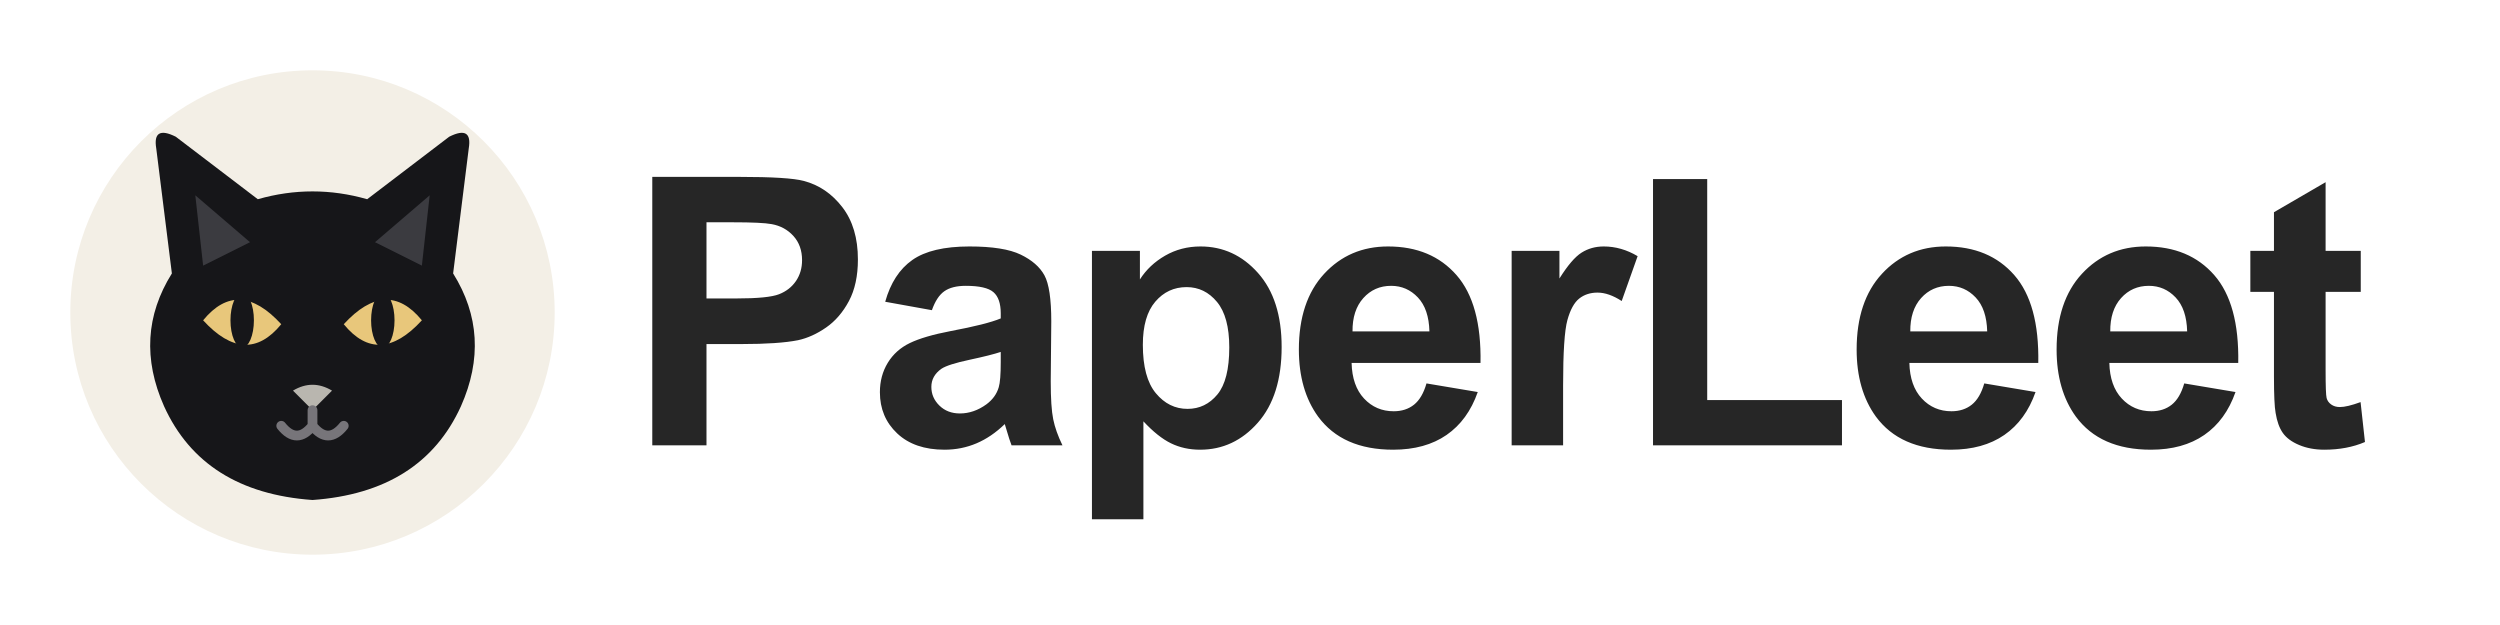
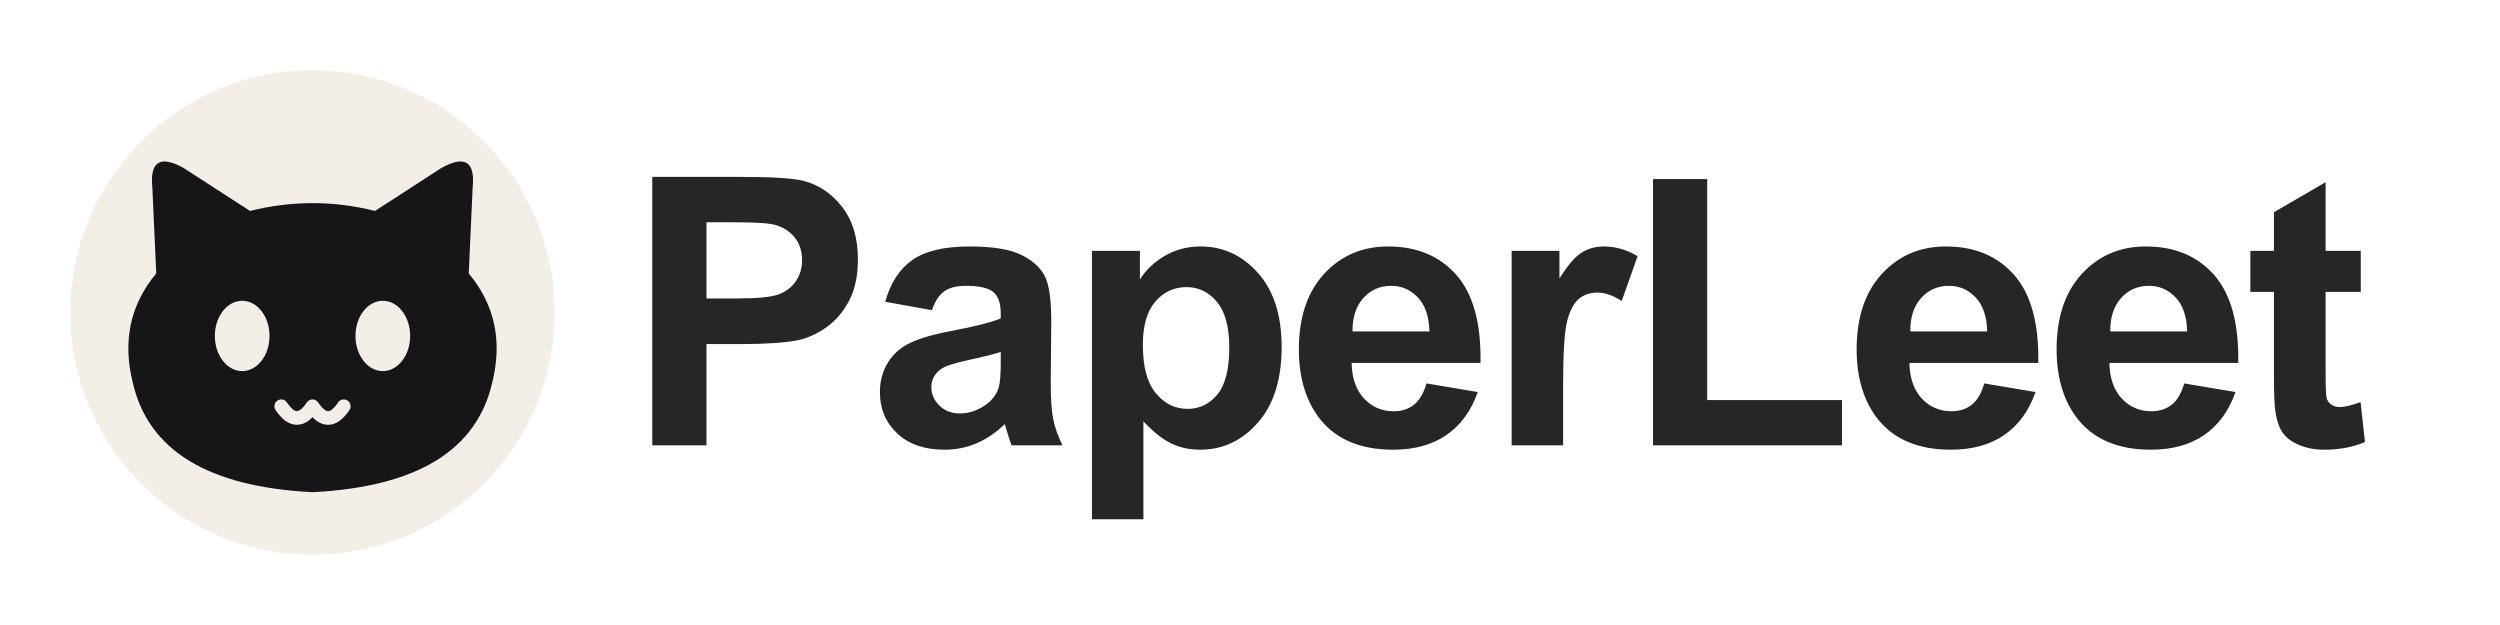
<svg xmlns="http://www.w3.org/2000/svg" width="320" height="80" viewBox="0 0 320 80" role="img" aria-labelledby="title">
  <g transform="translate(8 8)">
    <circle cx="32" cy="32" r="31" fill="#f3efe6" />
-     <path d="M14 27 12 11Q11.5 8 14.5 9.5L25 17.5Q32 15.5 39 17.5L49.5 9.5Q52.5 8 52 11L50 27Q55 35 51 44Q46 55 32 56Q18 55 13 44Q9 35 14 27Z" fill="#161619" />
-     <path d="m17 17 7 6-6 3Zm30 0-7 6 6 3Z" fill="#3b3b40" />
-     <path d="M18 33Q22.5 27.5 28 33.5Q23.5 39 18 33Zm28 0Q41.5 27.5 36 33.5Q40.5 39 46 33Z" fill="#e8c77b" />
-     <ellipse cx="23" cy="33" rx="1.5" ry="3.5" fill="#161619" />
-     <ellipse cx="41" cy="33" rx="1.5" ry="3.5" fill="#161619" />
-     <path d="M29.5 42Q32 40.5 34.5 42L32 44.5Z" fill="#b9b6af" />
-     <path d="M32 44.5v2M32 46.5q-2 2.5-4 0m4 0q2 2.5 4 0" fill="none" stroke="#77757a" stroke-width="1.25" stroke-linecap="round" />
+     <path d="M12 27 11.5 16Q11 11 15.5 13.5L24 19Q32 17 40 19L48.5 13.5Q53 11 52.5 16L52 27Q57 33 55 41Q52 54 32 55Q12 54 9 41Q7 33 12 27Z" fill="#161619" />
+     <ellipse cx="23" cy="35" rx="3.5" ry="4.5" fill="#f3efe6" />
+     <ellipse cx="41" cy="35" rx="3.5" ry="4.5" fill="#f3efe6" />
+     <path d="M28 44q2 3 4 0 2 3 4 0" fill="none" stroke="#f3efe6" stroke-width="1.75" stroke-linecap="round" stroke-linejoin="round" />
  </g>
  <path fill="#262626" d="M83.492 57V22.641H94.625Q100.953 22.641 102.875 23.156Q105.828 23.93 107.82 26.52Q109.812 29.109 109.812 33.211Q109.812 36.375 108.664 38.531Q107.516 40.688 105.746 41.918Q103.977 43.148 102.148 43.547Q99.664 44.039 94.953 44.039H90.43V57ZM90.43 28.453V38.203H94.227Q98.328 38.203 99.711 37.664Q101.094 37.125 101.879 35.977Q102.664 34.828 102.664 33.305Q102.664 31.43 101.562 30.211Q100.461 28.992 98.773 28.688Q97.531 28.453 93.781 28.453ZM119.283 39.703 113.306 38.625Q114.314 35.016 116.775 33.281Q119.236 31.547 124.088 31.547Q128.494 31.547 130.65 32.59Q132.806 33.633 133.685 35.238Q134.564 36.844 134.564 41.133L134.494 48.82Q134.494 52.102 134.81 53.66Q135.127 55.219 135.994 57H129.478Q129.22 56.344 128.845 55.055Q128.681 54.469 128.611 54.281Q126.923 55.922 125.002 56.742Q123.08 57.562 120.9 57.562Q117.056 57.562 114.841 55.477Q112.627 53.391 112.627 50.203Q112.627 48.094 113.634 46.441Q114.642 44.789 116.459 43.91Q118.275 43.031 121.697 42.375Q126.314 41.508 128.095 40.758V40.102Q128.095 38.203 127.158 37.395Q126.22 36.586 123.619 36.586Q121.861 36.586 120.877 37.277Q119.892 37.969 119.283 39.703ZM128.095 45.047Q126.83 45.469 124.088 46.055Q121.345 46.641 120.502 47.203Q119.213 48.117 119.213 49.523Q119.213 50.906 120.244 51.914Q121.275 52.922 122.869 52.922Q124.65 52.922 126.267 51.75Q127.463 50.859 127.838 49.57Q128.095 48.727 128.095 46.359ZM139.769 32.109H145.909V35.766Q147.105 33.891 149.144 32.719Q151.183 31.547 153.667 31.547Q158.003 31.547 161.027 34.945Q164.05 38.344 164.05 44.414Q164.05 50.648 161.003 54.105Q157.956 57.562 153.62 57.562Q151.558 57.562 149.882 56.742Q148.206 55.922 146.355 53.93V66.469H139.769ZM146.284 44.133Q146.284 48.328 147.948 50.332Q149.613 52.336 152.003 52.336Q154.3 52.336 155.823 50.496Q157.347 48.656 157.347 44.461Q157.347 40.547 155.777 38.648Q154.206 36.75 151.886 36.75Q149.472 36.75 147.878 38.613Q146.284 40.477 146.284 44.133ZM182.591 49.078 189.153 50.18Q187.888 53.789 185.157 55.676Q182.427 57.562 178.325 57.562Q171.833 57.562 168.716 53.32Q166.255 49.922 166.255 44.742Q166.255 38.555 169.489 35.051Q172.723 31.547 177.669 31.547Q183.223 31.547 186.434 35.215Q189.645 38.883 189.505 46.453H173.005Q173.075 49.383 174.598 51.012Q176.122 52.641 178.395 52.641Q179.942 52.641 180.997 51.797Q182.052 50.953 182.591 49.078ZM182.966 42.422Q182.895 39.562 181.489 38.074Q180.083 36.586 178.067 36.586Q175.911 36.586 174.505 38.156Q173.098 39.727 173.122 42.422ZM200.077 57H193.491V32.109H199.608V35.648Q201.178 33.141 202.432 32.344Q203.686 31.547 205.28 31.547Q207.53 31.547 209.616 32.789L207.577 38.531Q205.913 37.453 204.483 37.453Q203.1 37.453 202.139 38.215Q201.178 38.977 200.627 40.969Q200.077 42.961 200.077 49.312ZM211.586 57V22.922H218.523V51.211H235.773V57ZM253.986 49.078 260.548 50.18Q259.283 53.789 256.552 55.676Q253.822 57.562 249.72 57.562Q243.228 57.562 240.111 53.32Q237.65 49.922 237.65 44.742Q237.65 38.555 240.884 35.051Q244.119 31.547 249.064 31.547Q254.619 31.547 257.83 35.215Q261.041 38.883 260.9 46.453H244.4Q244.47 49.383 245.994 51.012Q247.517 52.641 249.791 52.641Q251.338 52.641 252.392 51.797Q253.447 50.953 253.986 49.078ZM254.361 42.422Q254.291 39.562 252.884 38.074Q251.478 36.586 249.463 36.586Q247.306 36.586 245.9 38.156Q244.494 39.727 244.517 42.422ZM279.581 49.078 286.144 50.18Q284.878 53.789 282.148 55.676Q279.417 57.562 275.316 57.562Q268.823 57.562 265.706 53.32Q263.245 49.922 263.245 44.742Q263.245 38.555 266.48 35.051Q269.714 31.547 274.659 31.547Q280.214 31.547 283.425 35.215Q286.636 38.883 286.495 46.453H269.995Q270.066 49.383 271.589 51.012Q273.113 52.641 275.386 52.641Q276.933 52.641 277.988 51.797Q279.042 50.953 279.581 49.078ZM279.956 42.422Q279.886 39.562 278.48 38.074Q277.073 36.586 275.058 36.586Q272.902 36.586 271.495 38.156Q270.089 39.727 270.113 42.422ZM302.177 32.109V37.359H297.677V47.391Q297.677 50.438 297.805 50.941Q297.934 51.445 298.391 51.773Q298.848 52.102 299.505 52.102Q300.419 52.102 302.153 51.469L302.716 56.578Q300.419 57.562 297.512 57.562Q295.731 57.562 294.302 56.965Q292.872 56.367 292.204 55.418Q291.536 54.469 291.278 52.852Q291.067 51.703 291.067 48.211V37.359H288.044V32.109H291.067V27.164L297.677 23.32V32.109Z" />
</svg>
